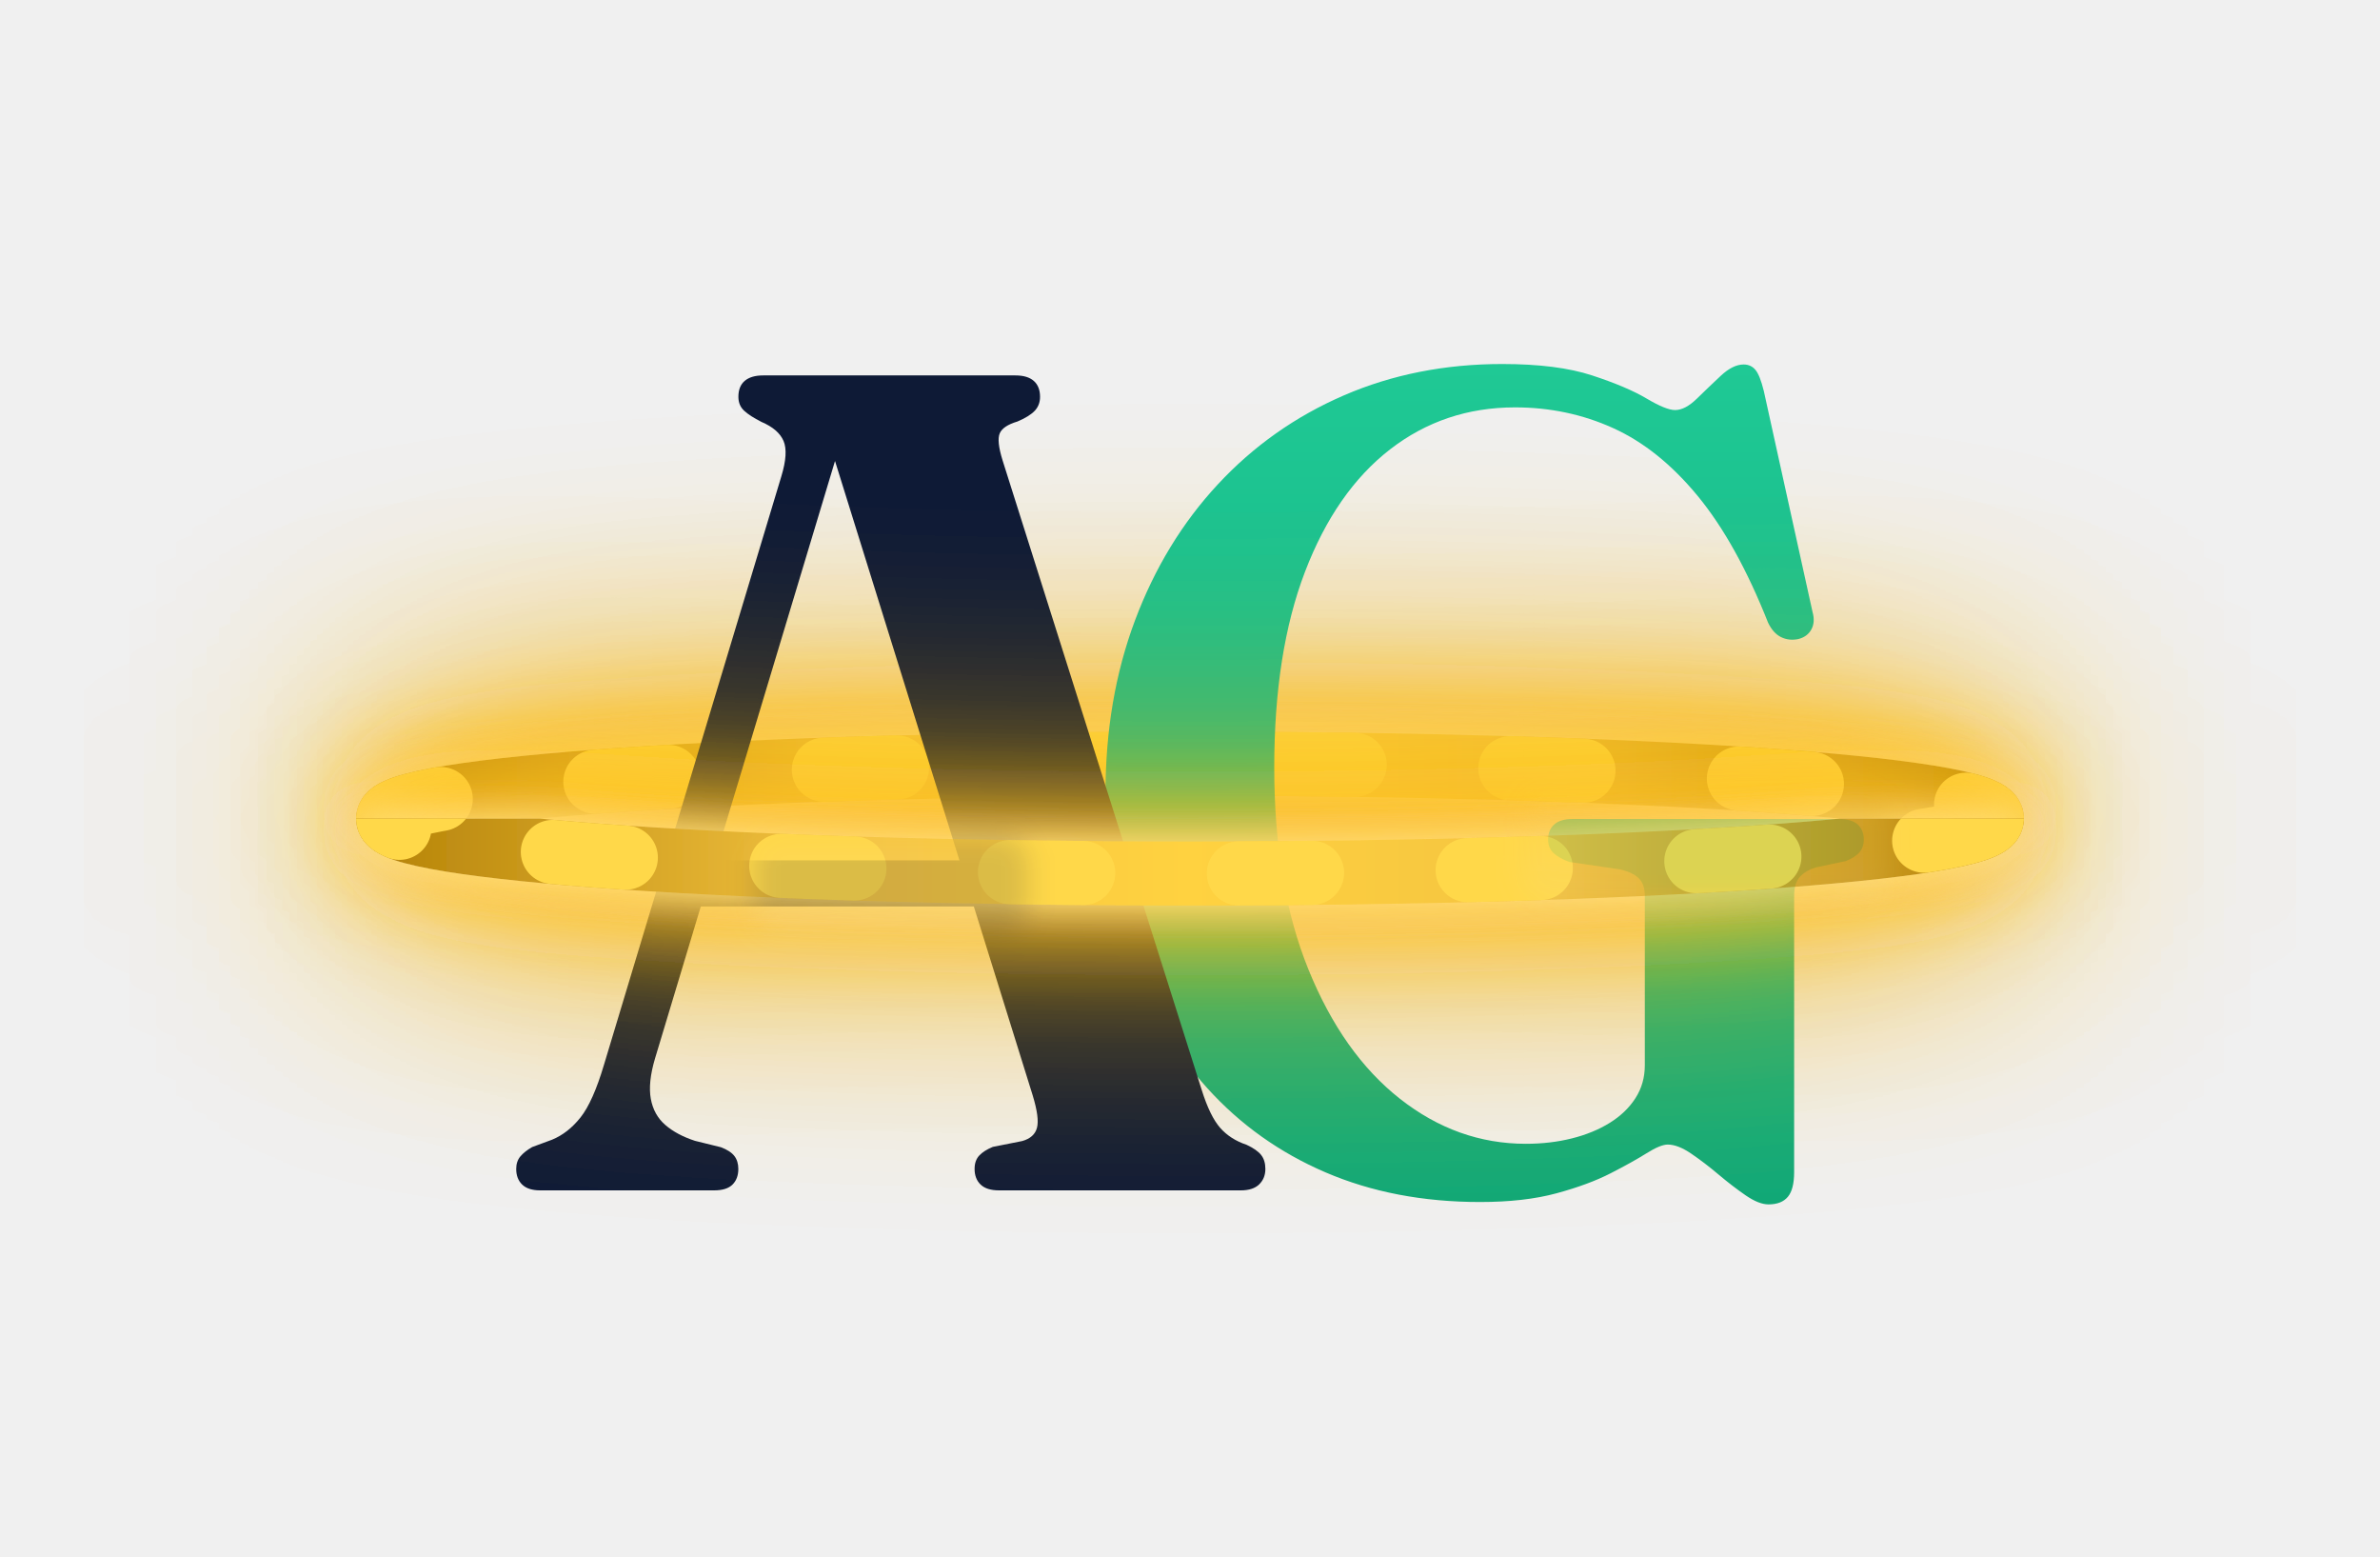
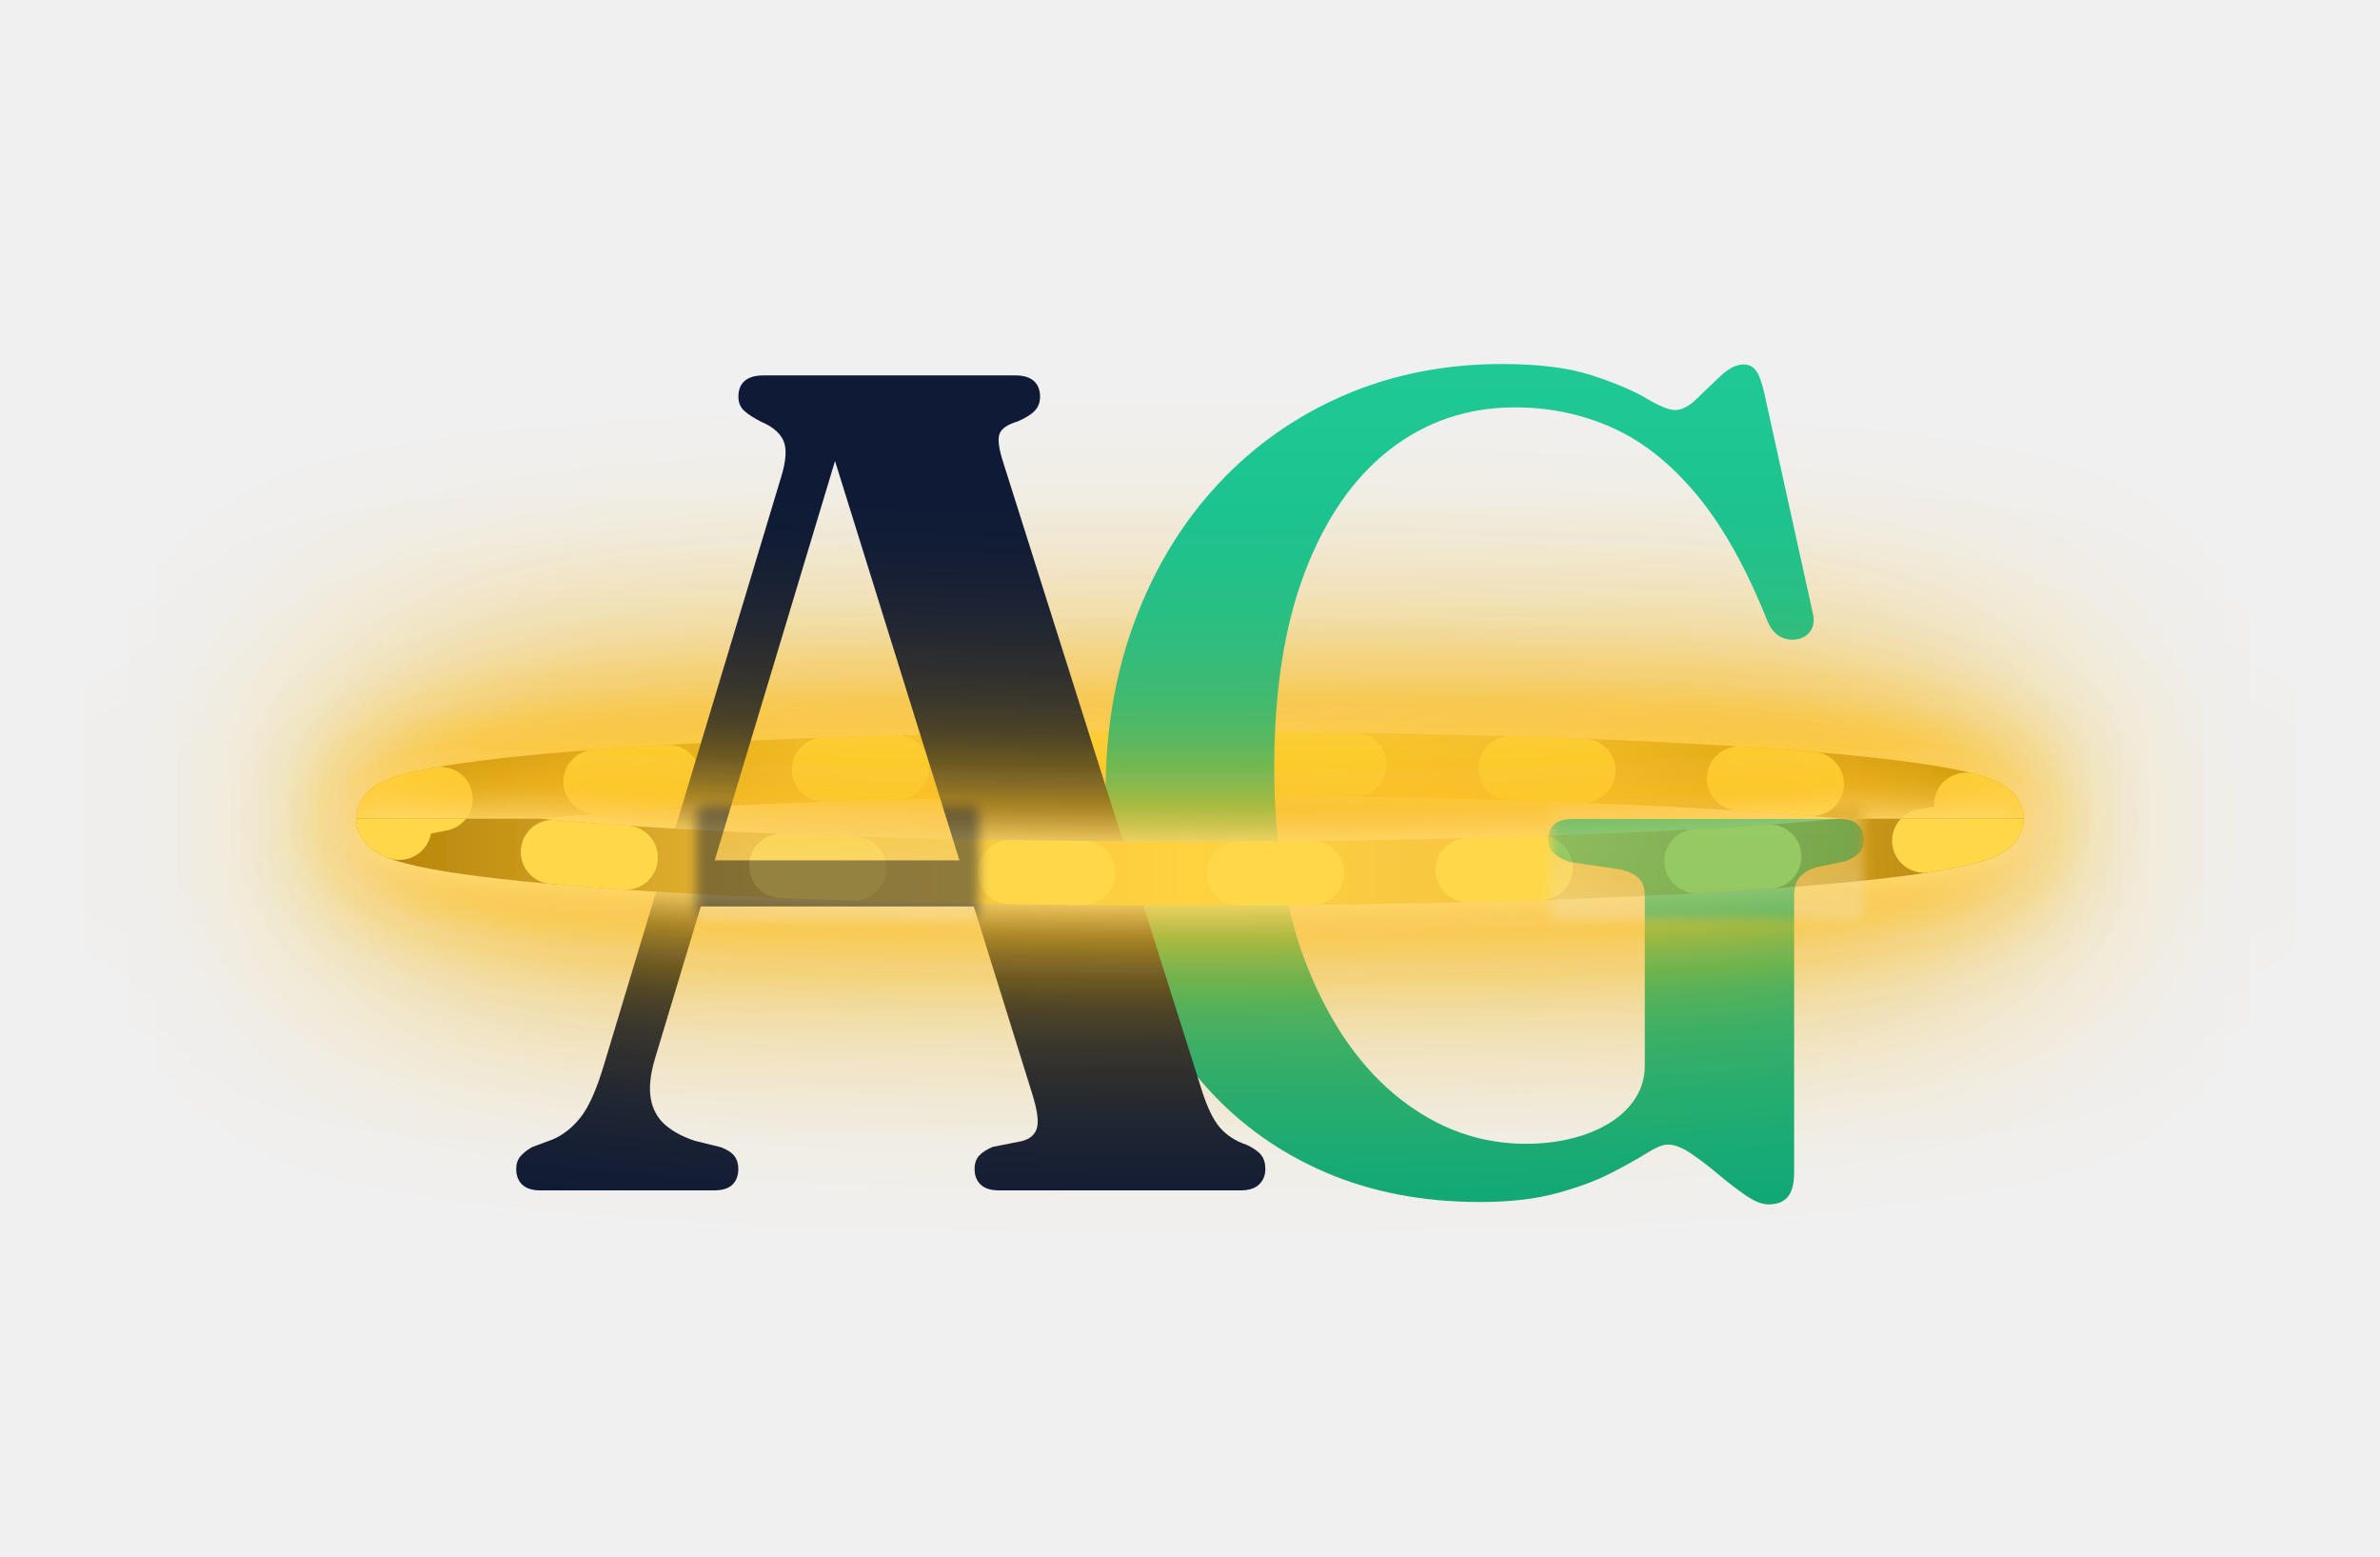
<svg xmlns="http://www.w3.org/2000/svg" viewBox="-50 -20 520 340" width="520" height="340" role="img" aria-labelledby="t">
  <defs>
    <linearGradient id="gen-green" x1="0" y1="0" x2="0" y2="1">
      <stop offset="0" stop-color="#1FC995" />
      <stop offset="1" stop-color="#0FA877" />
    </linearGradient>
    <linearGradient id="gold" x1="0" y1="0" x2="1" y2="0">
      <stop offset="0" stop-color="#B8860B" />
      <stop offset="0.3" stop-color="#F5C542" />
      <stop offset="0.5" stop-color="#FFD23F" />
      <stop offset="0.7" stop-color="#F5C542" />
      <stop offset="1" stop-color="#B8860B" />
    </linearGradient>
    <filter id="glow" filterUnits="userSpaceOnUse" x="-60" y="-60" width="540" height="420">
      <feGaussianBlur in="SourceAlpha" stdDeviation="4" result="a1" />
      <feFlood flood-color="#FFE27A" />
      <feComposite in2="a1" operator="in" result="core" />
      <feGaussianBlur in="SourceAlpha" stdDeviation="12" result="a2" />
      <feComponentTransfer in="a2" result="a2b">
        <feFuncA type="linear" slope="1.8" />
      </feComponentTransfer>
      <feFlood flood-color="#FFC21A" />
      <feComposite in2="a2b" operator="in" result="bloom" />
      <feGaussianBlur in="SourceAlpha" stdDeviation="30" result="a3" />
      <feComponentTransfer in="a3" result="a3b">
        <feFuncA type="linear" slope="2.2" />
      </feComponentTransfer>
      <feFlood flood-color="#F5B000" />
      <feComposite in2="a3b" operator="in" result="spill" />
      <feMerge>
        <feMergeNode in="spill" />
        <feMergeNode in="bloom" />
        <feMergeNode in="core" />
        <feMergeNode in="SourceGraphic" />
      </feMerge>
    </filter>
    <filter id="soft" x="-50%" y="-50%" width="200%" height="200%">
-       <feGaussianBlur stdDeviation="3" />
+       <feGaussianBlur stdDeviation="1.2" />
    </filter>
    <clipPath id="back-half">
      <rect x="-60" y="-60" width="540" height="218.8" />
    </clipPath>
    <clipPath id="front-half">
      <rect x="-60" y="158.8" width="540" height="201.2" />
    </clipPath>
    <mask id="midline-lighten" maskUnits="userSpaceOnUse" x="-60" y="-60" width="540" height="420">
      <rect x="-60" y="-60" width="540" height="420" fill="#fff" />
-       <g fill="#000" fill-opacity="0.15" filter="url(#soft)">
-         <rect x="114.6" y="162.4" width="60.0" height="21.3" rx="6" />
-         <rect x="282.7" y="153.1" width="80.5" height="23.9" rx="6" />
+       <g fill="#000" fill-opacity="0.45" filter="url(#soft)">
+         <rect x="102.1" y="156.1" width="61.8" height="24.6" rx="2" />
+         <rect x="288.7" y="156.1" width="68.5" height="24.6" rx="2" />
      </g>
    </mask>
    <ellipse id="ring" cx="210.0" cy="158.8" rx="175.2" ry="12" pathLength="100" />
  </defs>
  <style>
    .aura { fill: #0E1A36; }
    .base  { fill: none; stroke: url(#gold); stroke-width: 14; }
    .glint { fill: none; stroke: #FFD84A; stroke-width: 14; stroke-linecap: round;
             stroke-dasharray: 16 34; animation: spin 3s linear infinite; }
    @keyframes spin { to { stroke-dashoffset: -100; } }
    @media (prefers-reduced-motion: reduce) { .glint { animation: none; } }
  </style>
  <g>
    <g filter="url(#glow)">
      <g clip-path="url(#back-half)">
        <use href="#ring" class="base" />
        <use href="#ring" class="glint" />
      </g>
    </g>
    <path fill="url(#gen-green)" d="M341.996 236.021Q341.996 239.771 340.616 241.418Q339.237 243.064 336.389 243.064Q334.278 243.064 331.411 241.093Q328.544 239.123 325.468 236.529Q322.391 233.935 319.492 231.965Q316.593 229.994 314.381 229.994Q312.779 229.994 309.753 231.895Q306.727 233.795 301.902 236.268Q297.077 238.741 290.065 240.642Q283.053 242.543 273.377 242.543Q254.7 242.543 239.634 236.078Q224.567 229.612 213.804 217.705Q203.042 205.799 197.289 189.435Q191.535 173.072 191.535 153.301Q191.535 132.717 197.975 115.533Q204.415 98.35 216.087 85.788Q227.758 73.227 243.6 66.367Q259.442 59.508 278.247 59.508Q290.274 59.508 297.878 62.006Q305.481 64.505 309.74 67.035Q313.999 69.565 315.983 69.565Q318.195 69.565 320.757 67.06Q323.319 64.556 325.963 62.083Q328.608 59.61 330.96 59.61Q332.549 59.61 333.534 60.779Q334.52 61.949 335.372 65.407L346.013 113.658Q346.636 115.845 345.772 117.459Q344.907 119.074 342.911 119.583Q340.852 120.002 339.135 119.157Q337.419 118.311 336.3 115.997Q329.422 98.642 320.929 88.331Q312.435 78.02 302.442 73.5Q292.448 68.98 281.018 68.98Q265.545 68.98 253.688 78.172Q241.832 87.365 235.119 104.904Q228.406 122.444 228.406 147.605Q228.406 173.365 235.882 191.762Q243.358 210.16 255.869 219.994Q268.38 229.829 283.383 229.829Q288.736 229.829 293.447 228.646Q298.157 227.464 301.73 225.239Q305.303 223.014 307.337 219.842Q309.372 216.67 309.372 212.69V175.653Q309.372 173.085 308.005 171.788Q306.638 170.491 303.879 169.881L292.894 168.266Q290.732 167.491 289.487 166.372Q288.241 165.253 288.241 163.371Q288.241 161.286 289.575 160.085Q290.91 158.883 293.644 158.883H351.786Q354.583 158.883 355.899 160.104Q357.215 161.324 357.215 163.371Q357.215 165.126 356.223 166.219Q355.231 167.313 353.273 168.075L346.725 169.461Q344.538 170.122 343.267 171.508Q341.996 172.894 341.996 175.653Z" />
    <path class="aura" d="M99.44 167.923H168.492L168.975 177.992H98.906ZM111.315 235.321Q111.315 237.47 110.044 238.735Q108.772 240.0 106.039 240.0H68.036Q65.392 240.0 64.088 238.735Q62.785 237.47 62.785 235.321Q62.785 233.656 63.701 232.575Q64.616 231.494 66.269 230.541L70.605 228.939Q74.114 227.502 76.841 224.063Q79.568 220.624 81.971 212.538L120.712 84.046Q122.288 78.884 121.195 76.316Q120.102 73.748 116.351 72.146Q113.846 70.874 112.587 69.711Q111.329 68.548 111.329 66.679Q111.329 64.365 112.721 63.182Q114.113 62.0 116.732 62.0H171.86Q174.517 62.0 175.878 63.208Q177.238 64.416 177.238 66.679Q177.238 68.522 176.043 69.756Q174.848 70.989 172.292 72.069Q169.126 73.01 168.427 74.657Q167.728 76.303 169.05 80.55L212.559 218.068Q214.364 223.802 216.576 226.326Q218.789 228.85 222.361 230.045Q224.625 231.1 225.546 232.276Q226.468 233.452 226.468 235.321Q226.468 237.355 225.127 238.678Q223.785 240.0 221.09 240.0H168.288Q165.568 240.0 164.252 238.735Q162.936 237.47 162.936 235.321Q162.936 233.465 163.966 232.378Q164.996 231.291 166.915 230.503L173.324 229.231Q175.994 228.481 176.566 226.339Q177.138 224.196 175.638 219.276L131.163 76.596L134.697 73.201L93.121 211.165Q91.545 216.466 92.193 220.001Q92.841 223.535 95.365 225.716Q97.889 227.896 101.843 229.18L107.514 230.579Q109.586 231.367 110.451 232.492Q111.315 233.618 111.315 235.321Z" />
    <g mask="url(#midline-lighten)">
      <g filter="url(#glow)">
        <g clip-path="url(#front-half)">
          <use href="#ring" class="base" />
          <use href="#ring" class="glint" />
        </g>
      </g>
    </g>
  </g>
</svg>
